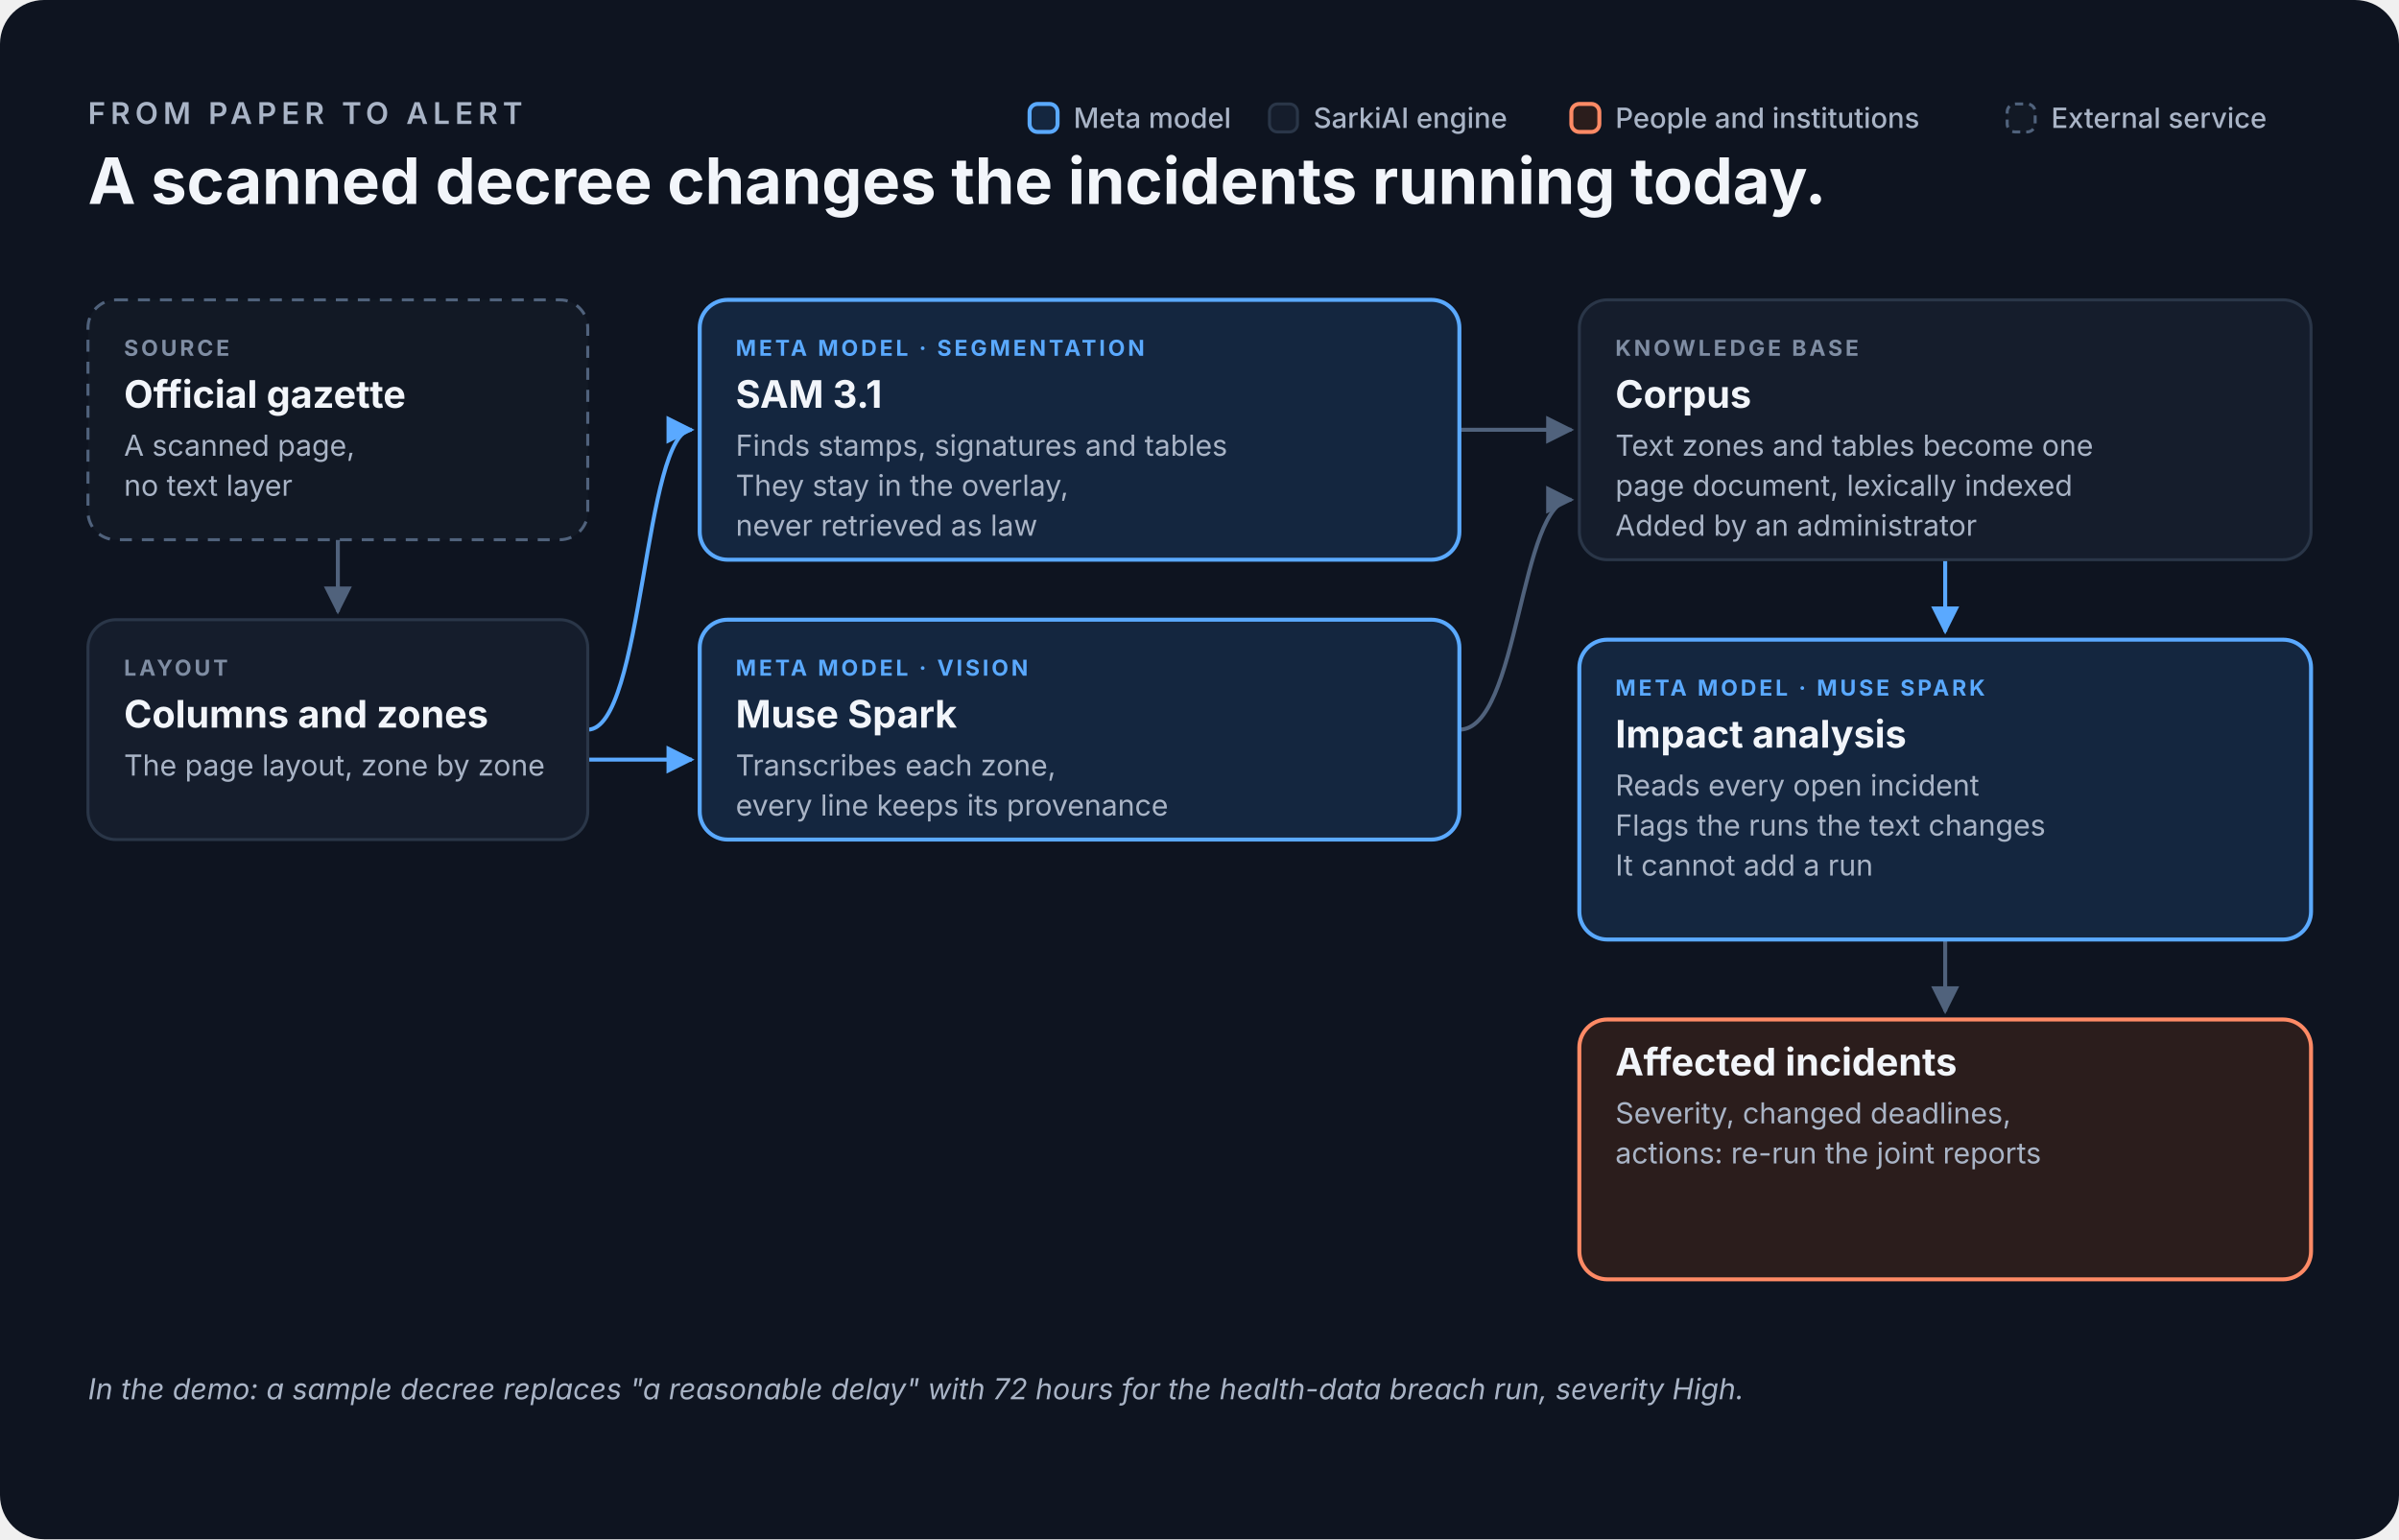
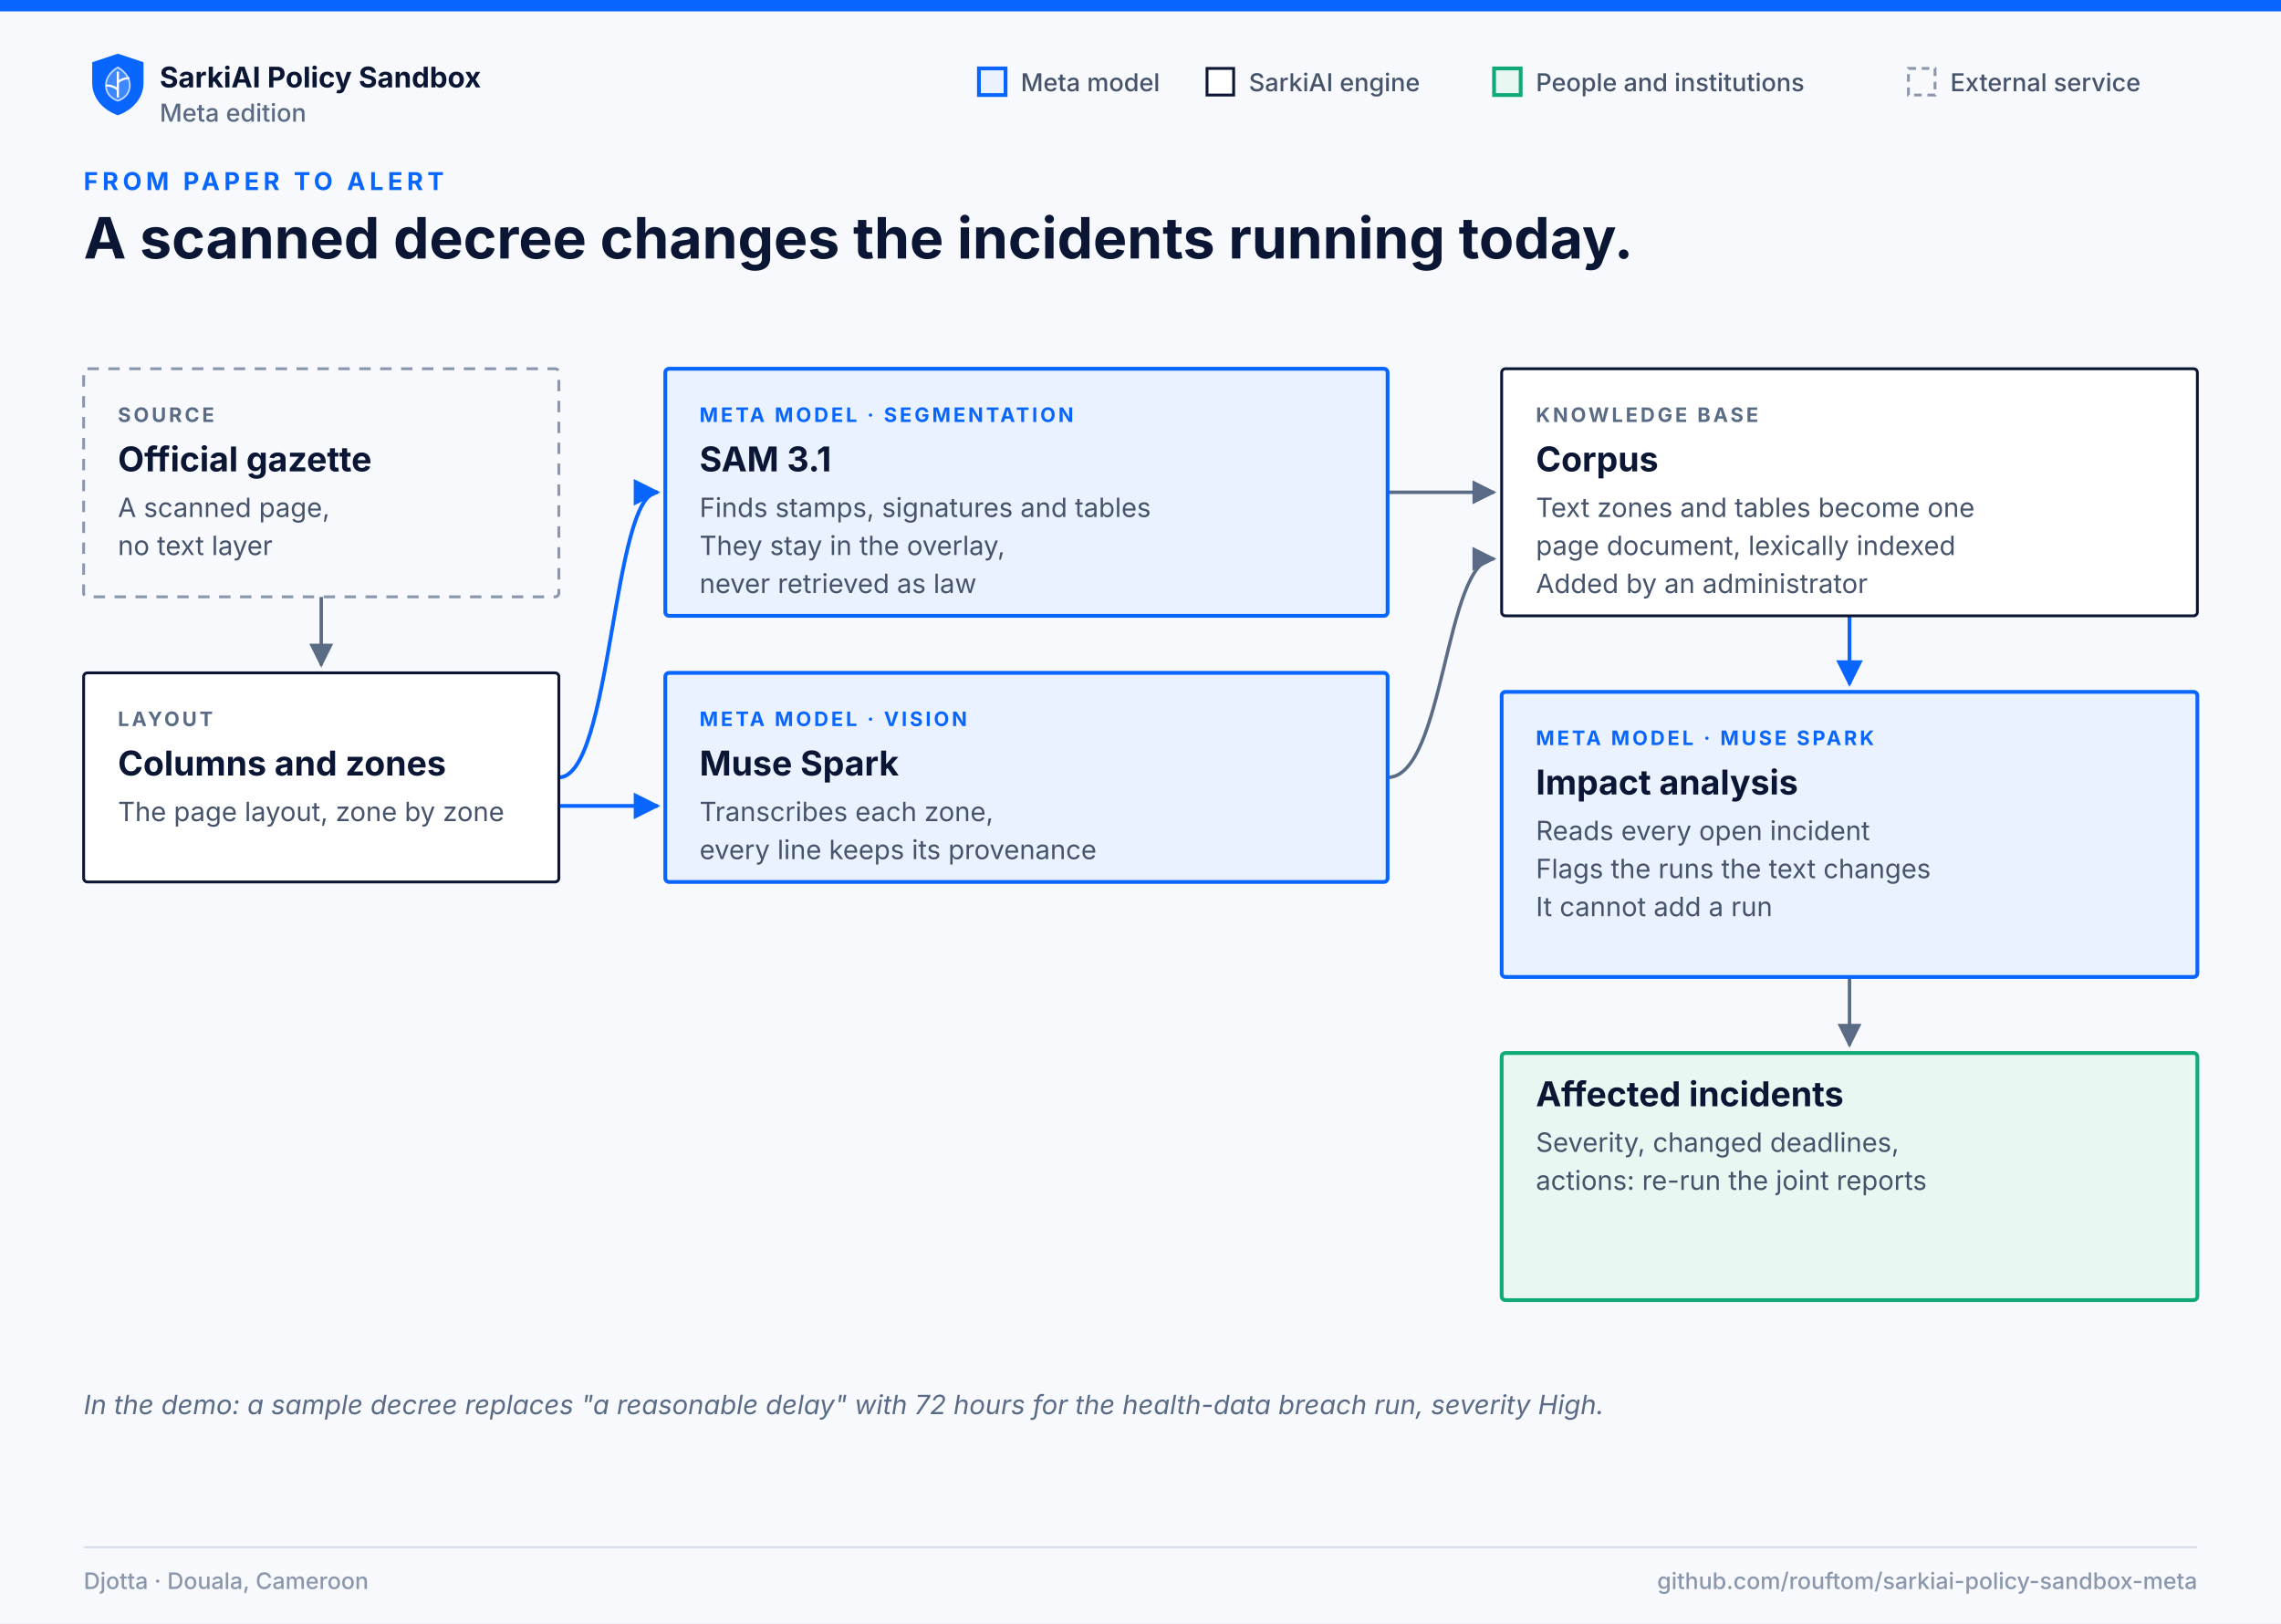
- <svg xmlns="http://www.w3.org/2000/svg" viewBox="0 0 1200 770" width="1200" height="770" role="img" aria-labelledby="t d">
+ <svg xmlns="http://www.w3.org/2000/svg" viewBox="0 0 1200 854" width="1200" height="854" role="img" aria-labelledby="t d">
  <defs>
    <marker id="a" viewBox="0 0 10 10" refX="9" refY="5" markerWidth="7" markerHeight="7" orient="auto-start-reverse">
-       <path d="M0 0 L10 5 L0 10 z" fill="#50627C" />
+       <path d="M0 0 L10 5 L0 10 z" fill="#5A6B85" />
    </marker>
    <marker id="am" viewBox="0 0 10 10" refX="9" refY="5" markerWidth="7" markerHeight="7" orient="auto-start-reverse">
-       <path d="M0 0 L10 5 L0 10 z" fill="#5AA9FF" />
+       <path d="M0 0 L10 5 L0 10 z" fill="#0866FF" />
    </marker>
  </defs>
  <style>
- .kicker{font:600 15px 'Inter','Segoe UI',Roboto,Helvetica,Arial,sans-serif;letter-spacing:2.5px;fill:#A9B4C6}
- .head{font:700 32px 'Inter','Segoe UI',Roboto,Helvetica,Arial,sans-serif;fill:#F2F5FA}
- .name{font:700 19px 'Inter','Segoe UI',Roboto,Helvetica,Arial,sans-serif;fill:#F2F5FA}
- .sub{font:400 14.5px 'Inter','Segoe UI',Roboto,Helvetica,Arial,sans-serif;fill:#A9B4C6}
- .note{font:italic 400 14.5px 'Inter','Segoe UI',Roboto,Helvetica,Arial,sans-serif;fill:#A9B4C6}
- .tag{font:700 11px 'Inter','Segoe UI',Roboto,Helvetica,Arial,sans-serif;letter-spacing:1.4px;fill:#5AA9FF}
- .tagh{font:700 11px 'Inter','Segoe UI',Roboto,Helvetica,Arial,sans-serif;letter-spacing:1.4px;fill:#FF8A65}
- .tags{font:700 11px 'Inter','Segoe UI',Roboto,Helvetica,Arial,sans-serif;letter-spacing:1.4px;fill:#7F8DA3}
- .legend{font:500 14px 'Inter','Segoe UI',Roboto,Helvetica,Arial,sans-serif;fill:#A9B4C6}
- .flow{fill:none;stroke:#50627C;stroke-width:2}
- .dash{fill:none;stroke:#50627C;stroke-width:2;stroke-dasharray:6 6}
- .metaflow{fill:none;stroke:#5AA9FF;stroke-width:2}
- .band{fill:#111827;stroke:#2A3648;stroke-width:1.5;stroke-dasharray:4 6}
+ .brand{font:700 15px 'Montserrat','Inter','Segoe UI',Roboto,Helvetica,Arial,sans-serif;fill:#0A1633}
+ .edition{font:500 13px 'Inter','Segoe UI',Roboto,Helvetica,Arial,sans-serif;fill:#5A6B85}
+ .kicker{font:700 13px 'Inter','Segoe UI',Roboto,Helvetica,Arial,sans-serif;letter-spacing:2.2px;fill:#0866FF}
+ .head{font:700 30px 'Montserrat','Inter','Segoe UI',Roboto,Helvetica,Arial,sans-serif;fill:#0A1633}
+ .name{font:700 18px 'Inter','Segoe UI',Roboto,Helvetica,Arial,sans-serif;fill:#0A1633}
+ .sub{font:400 14px 'Inter','Segoe UI',Roboto,Helvetica,Arial,sans-serif;fill:#46546B}
+ .note{font:italic 400 14px 'Inter','Segoe UI',Roboto,Helvetica,Arial,sans-serif;fill:#5A6B85}
+ .tag{font:700 10.5px 'Inter','Segoe UI',Roboto,Helvetica,Arial,sans-serif;letter-spacing:1.4px;fill:#0866FF}
+ .tagh{font:700 10.5px 'Inter','Segoe UI',Roboto,Helvetica,Arial,sans-serif;letter-spacing:1.4px;fill:#0B8A62}
+ .tags{font:700 10.5px 'Inter','Segoe UI',Roboto,Helvetica,Arial,sans-serif;letter-spacing:1.4px;fill:#5A6B85}
+ .legend{font:500 13px 'Inter','Segoe UI',Roboto,Helvetica,Arial,sans-serif;fill:#46546B}
+ .foot{font:500 12px 'Inter','Segoe UI',Roboto,Helvetica,Arial,sans-serif;fill:#8A97AD}
+ .flow{fill:none;stroke:#5A6B85;stroke-width:1.8}
+ .dash{fill:none;stroke:#5A6B85;stroke-width:1.8;stroke-dasharray:6 5}
+ .metaflow{fill:none;stroke:#0866FF;stroke-width:2}
+ .band{fill:#EEF3FB;stroke:#C9D3E3;stroke-width:1}
</style>
-   <rect width="1200" height="770" rx="22" fill="#0E1420" />
-   <text class="kicker" x="44" y="62">FROM PAPER TO ALERT</text>
-   <text class="head" x="44" y="102">A scanned decree changes the incidents running today.</text>
-   <path class="flow" d="M169 270 V306" marker-end="url(#a)" />
-   <path class="metaflow" d="M294 365 C 322 365, 322 215, 346 215" marker-end="url(#am)" />
-   <path class="metaflow" d="M294 380 H346" marker-end="url(#am)" />
-   <path class="flow" d="M730 215 H786" marker-end="url(#a)" />
-   <path class="flow" d="M730 365 C 760 365, 760 250, 786 250" marker-end="url(#a)" />
-   <path class="metaflow" d="M973 280 V316" marker-end="url(#am)" />
-   <path class="flow" d="M973 470 V506" marker-end="url(#a)" />
-   <rect x="1004" y="52" width="14" height="14" rx="4" fill="#121925" stroke="#50627C" stroke-width="1.5" stroke-dasharray="4 3" />
-   <text class="legend" x="1026" y="64">External service</text>
-   <rect x="786" y="52" width="14" height="14" rx="4" fill="#2B1D1C" stroke="#FF8A65" stroke-width="2" />
-   <text class="legend" x="808" y="64">People and institutions</text>
-   <rect x="635" y="52" width="14" height="14" rx="4" fill="#151D2C" stroke="#2A3648" stroke-width="1.5" />
-   <text class="legend" x="657" y="64">SarkiAI engine</text>
-   <rect x="515" y="52" width="14" height="14" rx="4" fill="#14263F" stroke="#5AA9FF" stroke-width="2" />
-   <text class="legend" x="537" y="64">Meta model</text>
-   <rect x="44" y="150" width="250" height="120" rx="14" fill="#121925" stroke="#50627C" stroke-width="1.5" stroke-dasharray="6 5" />
-   <text class="tags" x="62" y="178">SOURCE</text>
-   <text class="name" x="62" y="204">Official gazette</text>
-   <text class="sub" x="62" y="228">A scanned page,</text>
-   <text class="sub" x="62" y="248">no text layer</text>
-   <rect x="44" y="310" width="250" height="110" rx="14" fill="#151D2C" stroke="#2A3648" stroke-width="1.5" />
-   <text class="tags" x="62" y="338">LAYOUT</text>
-   <text class="name" x="62" y="364">Columns and zones</text>
-   <text class="sub" x="62" y="388">The page layout, zone by zone</text>
-   <rect x="350" y="150" width="380" height="130" rx="14" fill="#14263F" stroke="#5AA9FF" stroke-width="2" />
-   <text class="tag" x="368" y="178">META MODEL · SEGMENTATION</text>
-   <text class="name" x="368" y="204">SAM 3.1</text>
-   <text class="sub" x="368" y="228">Finds stamps, signatures and tables</text>
-   <text class="sub" x="368" y="248">They stay in the overlay,</text>
-   <text class="sub" x="368" y="268">never retrieved as law</text>
-   <rect x="350" y="310" width="380" height="110" rx="14" fill="#14263F" stroke="#5AA9FF" stroke-width="2" />
-   <text class="tag" x="368" y="338">META MODEL · VISION</text>
-   <text class="name" x="368" y="364">Muse Spark</text>
-   <text class="sub" x="368" y="388">Transcribes each zone,</text>
-   <text class="sub" x="368" y="408">every line keeps its provenance</text>
-   <rect x="790" y="150" width="366" height="130" rx="14" fill="#151D2C" stroke="#2A3648" stroke-width="1.5" />
-   <text class="tags" x="808" y="178">KNOWLEDGE BASE</text>
-   <text class="name" x="808" y="204">Corpus</text>
-   <text class="sub" x="808" y="228">Text zones and tables become one</text>
-   <text class="sub" x="808" y="248">page document, lexically indexed</text>
-   <text class="sub" x="808" y="268">Added by an administrator</text>
-   <rect x="790" y="320" width="366" height="150" rx="14" fill="#14263F" stroke="#5AA9FF" stroke-width="2" />
-   <text class="tag" x="808" y="348">META MODEL · MUSE SPARK</text>
-   <text class="name" x="808" y="374">Impact analysis</text>
-   <text class="sub" x="808" y="398">Reads every open incident</text>
-   <text class="sub" x="808" y="418">Flags the runs the text changes</text>
-   <text class="sub" x="808" y="438">It cannot add a run</text>
-   <rect x="790" y="510" width="366" height="130" rx="14" fill="#2B1D1C" stroke="#FF8A65" stroke-width="2" />
-   <text class="name" x="808" y="538">Affected incidents</text>
-   <text class="sub" x="808" y="562">Severity, changed deadlines,</text>
-   <text class="sub" x="808" y="582">actions: re-run the joint reports</text>
-   <text class="note" x="44" y="700" text-anchor="start">In the demo: a sample decree replaces "a reasonable delay" with 72 hours for the health-data breach run, severity High.</text>
+   <rect width="1200" height="854" fill="#F7F9FC" />
+   <rect x="0" y="0" width="1200" height="6" fill="#0866FF" />
+   <g transform="translate(44,26) scale(0.9)">
+     <path d="M20 2.5 35 7.5v12.2c0 8.4-6 15.6-15 18.8-9-3.2-15-10.4-15-18.8V7.5L20 2.5Z" fill="#0866FF" />
+     <path d="M20 10.5c4.6 2.7 7 6.4 7 10.6 0 4.5-3.1 7.6-7 8.9-3.9-1.3-7-4.4-7-8.9 0-4.2 2.4-7.9 7-10.6Z" fill="#FFFFFF" fill-opacity="0.22" stroke="#FFFFFF" stroke-opacity="0.7" stroke-width="1" />
+     <path d="M20 13.5v14.1M20 19.2c1.9-1.6 4-2.4 6.2-2.4M20 23.5c-1.9-1.6-4-2.4-6.2-2.4" stroke="#FFFFFF" stroke-width="1.3" stroke-linecap="round" fill="none" />
+   </g>
+   <text class="brand" x="84" y="46">SarkiAI Policy Sandbox</text>
+   <text class="edition" x="84" y="64">Meta edition</text>
+   <text class="kicker" x="44" y="100">FROM PAPER TO ALERT</text>
+   <text class="head" x="44" y="136">A scanned decree changes the incidents running today.</text>
+   <line x1="44" y1="814" x2="1156" y2="814" stroke="#D5DDEA" stroke-width="1" />
+   <text class="foot" x="44" y="836">Djotta · Douala, Cameroon</text>
+   <text class="foot" x="1156" y="836" text-anchor="end">github.com/rouftom/sarkiai-policy-sandbox-meta</text>
+   <rect x="1004" y="36" width="14" height="14" fill="#F7F9FC" stroke="#8A97AD" stroke-width="1.5" stroke-dasharray="4 3" />
+   <text class="legend" x="1026" y="48">External service</text>
+   <rect x="786" y="36" width="14" height="14" fill="#E8F7F1" stroke="#10AA78" stroke-width="2" />
+   <text class="legend" x="808" y="48">People and institutions</text>
+   <rect x="635" y="36" width="14" height="14" fill="#FFFFFF" stroke="#0A1633" stroke-width="1.5" />
+   <text class="legend" x="657" y="48">SarkiAI engine</text>
+   <rect x="515" y="36" width="14" height="14" fill="#EAF2FF" stroke="#0866FF" stroke-width="2" />
+   <text class="legend" x="537" y="48">Meta model</text>
+   <g transform="translate(0,44)">
+     <path class="flow" d="M169 270 V306" marker-end="url(#a)" />
+     <path class="metaflow" d="M294 365 C 322 365, 322 215, 346 215" marker-end="url(#am)" />
+     <path class="metaflow" d="M294 380 H346" marker-end="url(#am)" />
+     <path class="flow" d="M730 215 H786" marker-end="url(#a)" />
+     <path class="flow" d="M730 365 C 760 365, 760 250, 786 250" marker-end="url(#a)" />
+     <path class="metaflow" d="M973 280 V316" marker-end="url(#am)" />
+     <path class="flow" d="M973 470 V506" marker-end="url(#a)" />
+     <rect x="44" y="150" width="250" height="120" rx="2" fill="#F7F9FC" stroke="#8A97AD" stroke-width="1.5" stroke-dasharray="6 5" />
+     <text class="tags" x="62" y="178">SOURCE</text>
+     <text class="name" x="62" y="204">Official gazette</text>
+     <text class="sub" x="62" y="228">A scanned page,</text>
+     <text class="sub" x="62" y="248">no text layer</text>
+     <rect x="44" y="310" width="250" height="110" rx="2" fill="#FFFFFF" stroke="#0A1633" stroke-width="1.5" />
+     <text class="tags" x="62" y="338">LAYOUT</text>
+     <text class="name" x="62" y="364">Columns and zones</text>
+     <text class="sub" x="62" y="388">The page layout, zone by zone</text>
+     <rect x="350" y="150" width="380" height="130" rx="2" fill="#EAF2FF" stroke="#0866FF" stroke-width="2" />
+     <text class="tag" x="368" y="178">META MODEL · SEGMENTATION</text>
+     <text class="name" x="368" y="204">SAM 3.1</text>
+     <text class="sub" x="368" y="228">Finds stamps, signatures and tables</text>
+     <text class="sub" x="368" y="248">They stay in the overlay,</text>
+     <text class="sub" x="368" y="268">never retrieved as law</text>
+     <rect x="350" y="310" width="380" height="110" rx="2" fill="#EAF2FF" stroke="#0866FF" stroke-width="2" />
+     <text class="tag" x="368" y="338">META MODEL · VISION</text>
+     <text class="name" x="368" y="364">Muse Spark</text>
+     <text class="sub" x="368" y="388">Transcribes each zone,</text>
+     <text class="sub" x="368" y="408">every line keeps its provenance</text>
+     <rect x="790" y="150" width="366" height="130" rx="2" fill="#FFFFFF" stroke="#0A1633" stroke-width="1.5" />
+     <text class="tags" x="808" y="178">KNOWLEDGE BASE</text>
+     <text class="name" x="808" y="204">Corpus</text>
+     <text class="sub" x="808" y="228">Text zones and tables become one</text>
+     <text class="sub" x="808" y="248">page document, lexically indexed</text>
+     <text class="sub" x="808" y="268">Added by an administrator</text>
+     <rect x="790" y="320" width="366" height="150" rx="2" fill="#EAF2FF" stroke="#0866FF" stroke-width="2" />
+     <text class="tag" x="808" y="348">META MODEL · MUSE SPARK</text>
+     <text class="name" x="808" y="374">Impact analysis</text>
+     <text class="sub" x="808" y="398">Reads every open incident</text>
+     <text class="sub" x="808" y="418">Flags the runs the text changes</text>
+     <text class="sub" x="808" y="438">It cannot add a run</text>
+     <rect x="790" y="510" width="366" height="130" rx="2" fill="#E8F7F1" stroke="#10AA78" stroke-width="2" />
+     <text class="name" x="808" y="538">Affected incidents</text>
+     <text class="sub" x="808" y="562">Severity, changed deadlines,</text>
+     <text class="sub" x="808" y="582">actions: re-run the joint reports</text>
+     <text class="note" x="44" y="700" text-anchor="start">In the demo: a sample decree replaces "a reasonable delay" with 72 hours for the health-data breach run, severity High.</text>
+   </g>
</svg>
